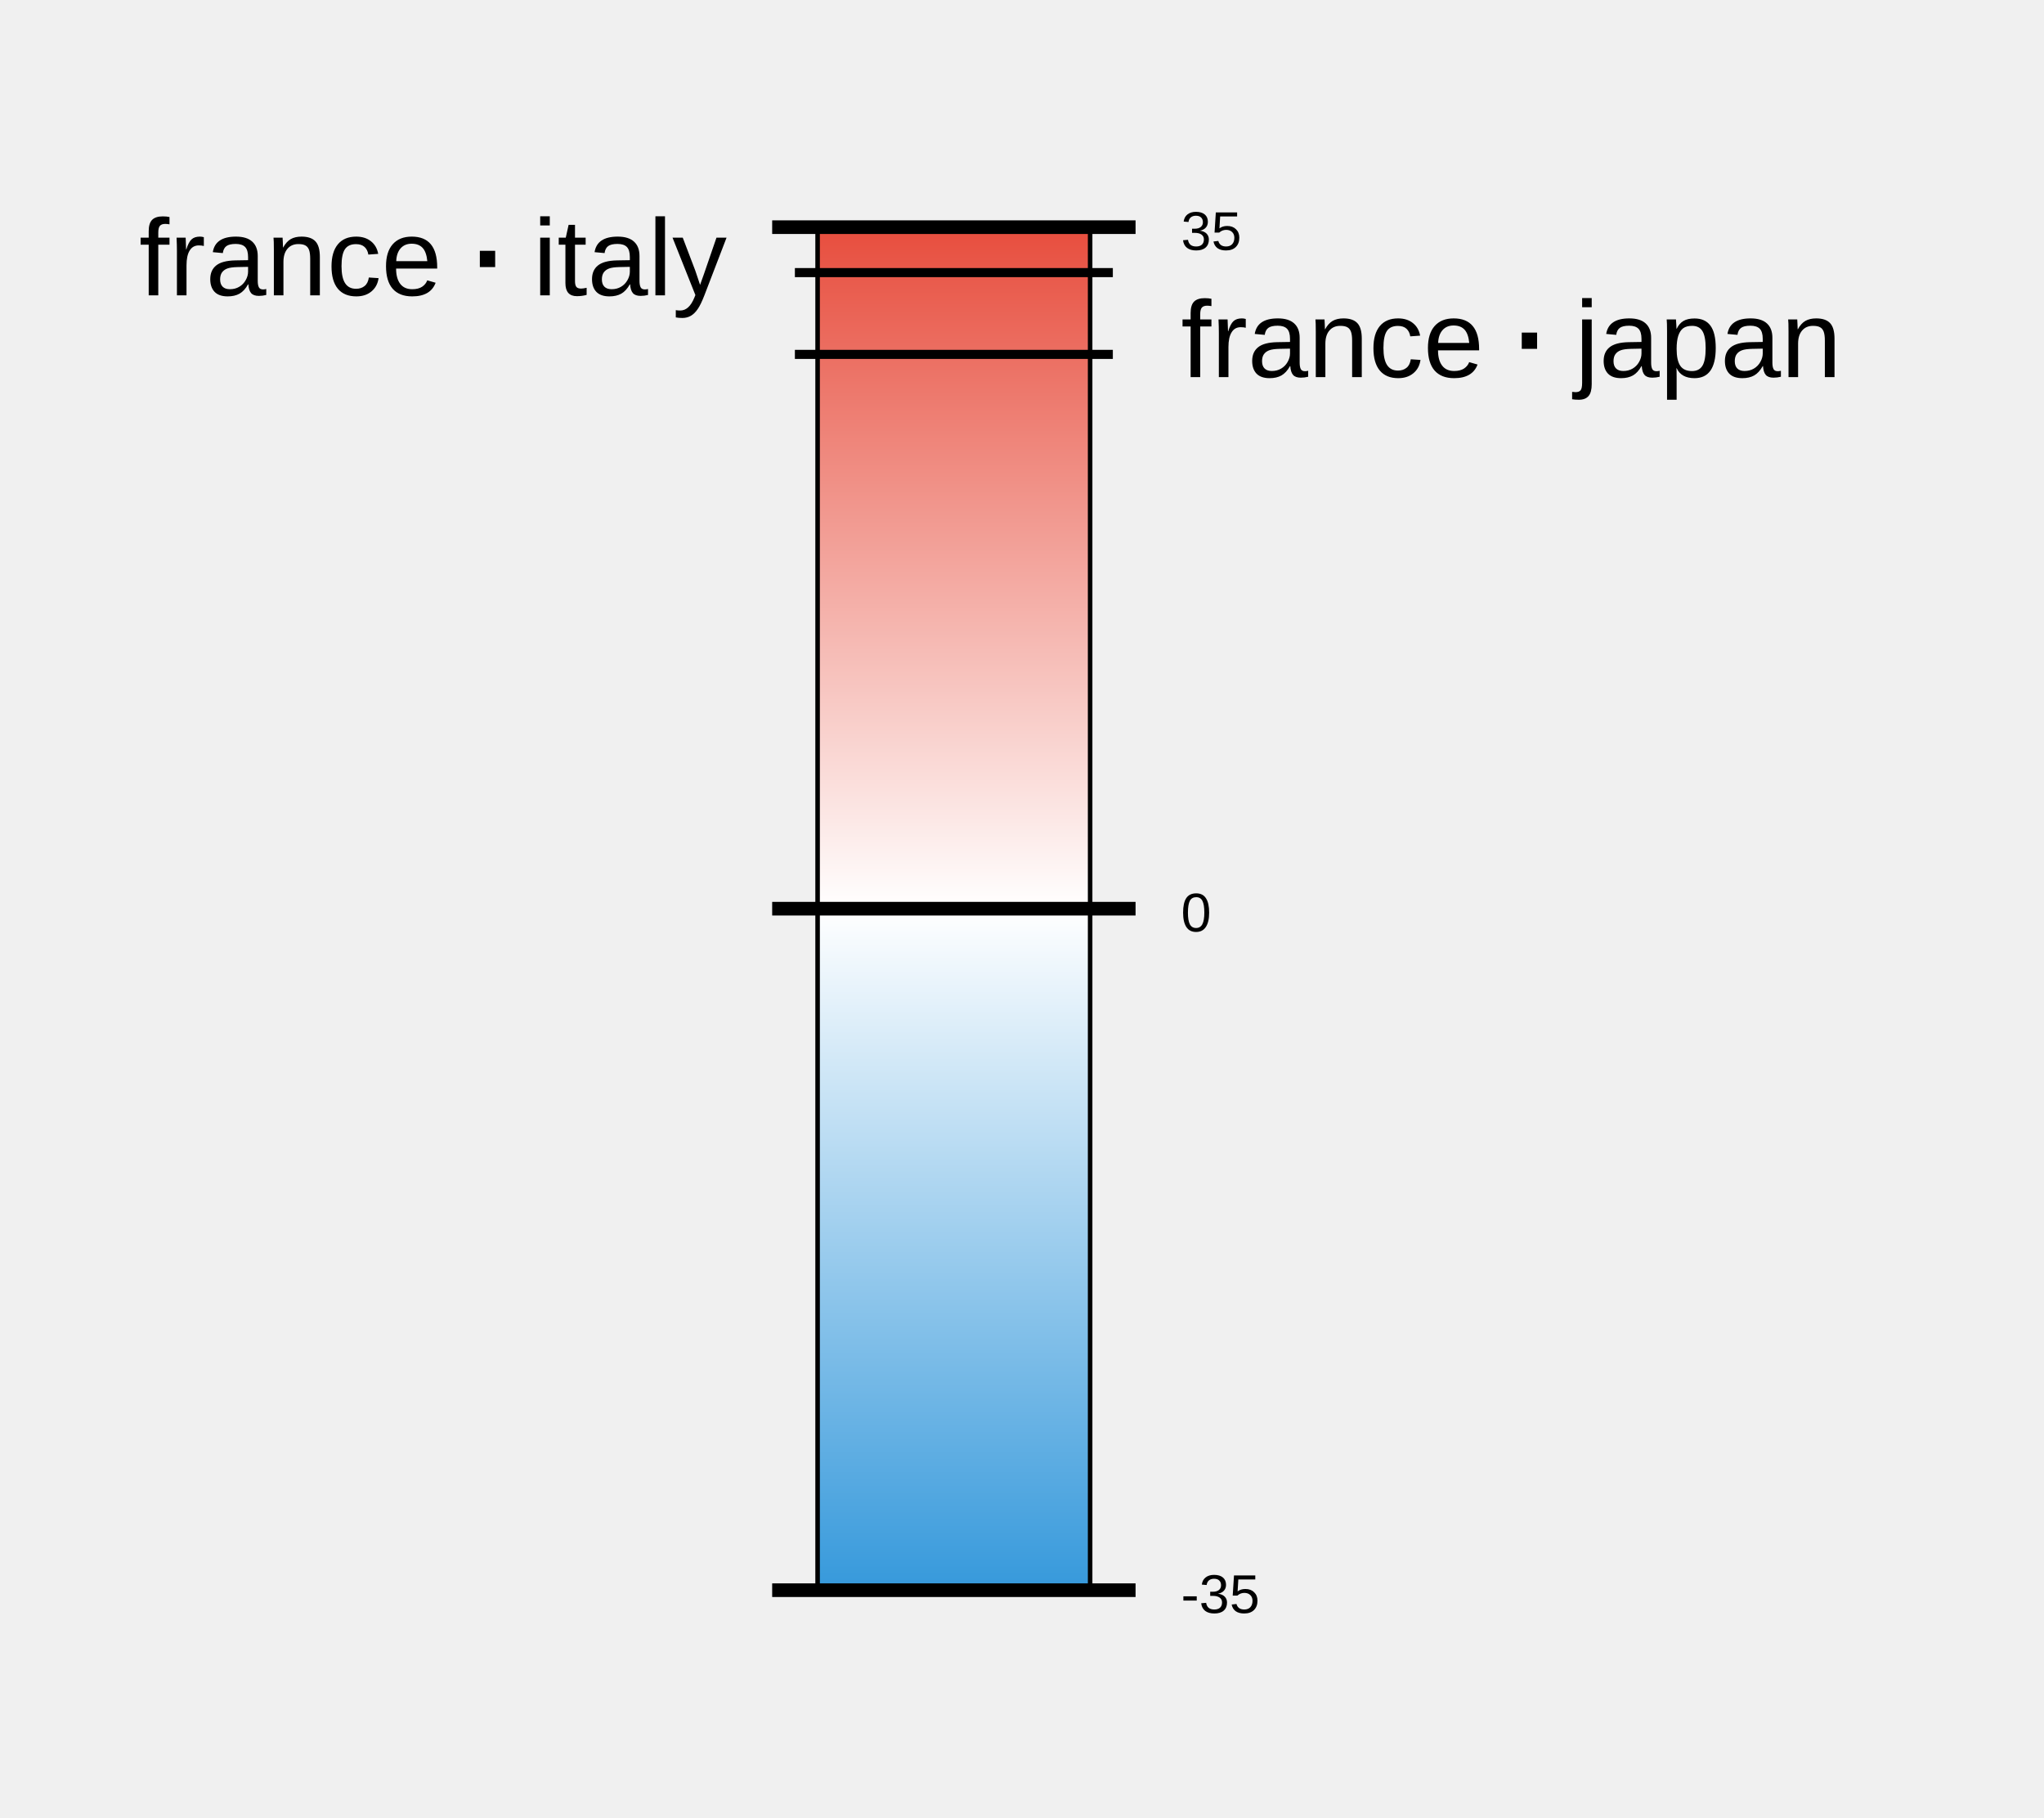
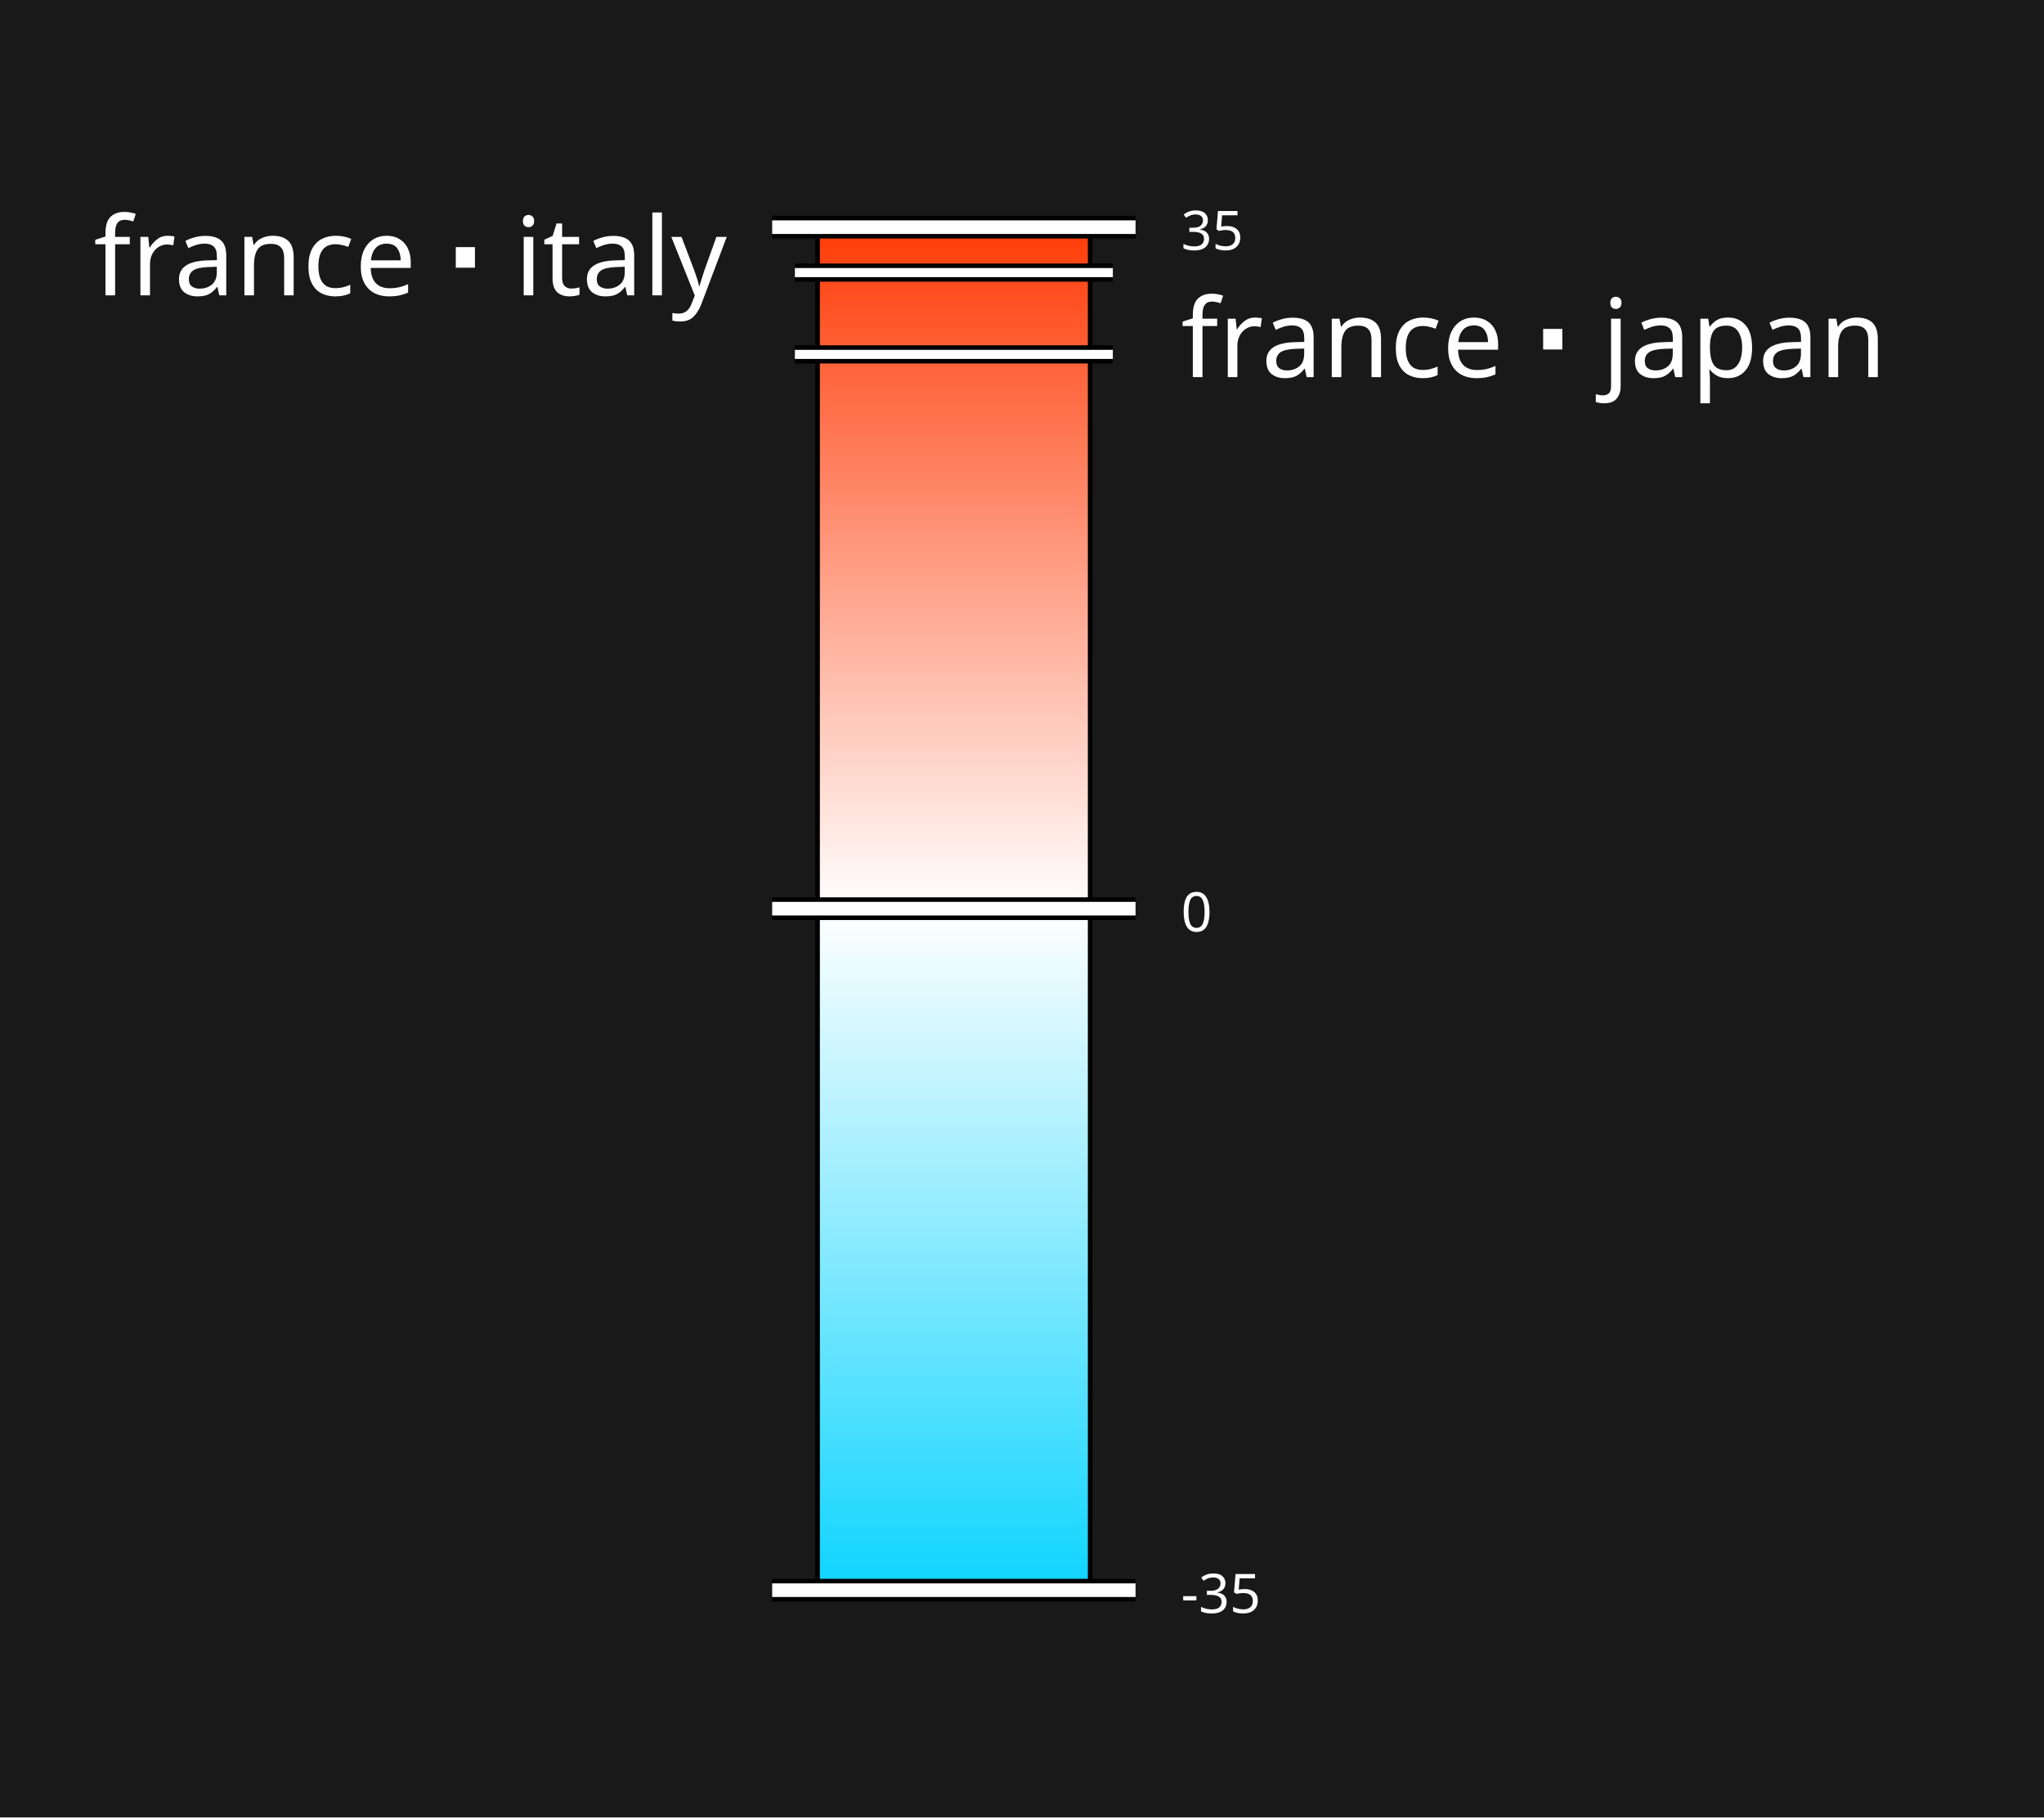
<svg xmlns="http://www.w3.org/2000/svg" width="450" height="400">
  <defs>
    <linearGradient id="verticalGradient" x1="0%" y1="0%" x2="0%" y2="100%">
-       <stop offset="0%" style="stop-color:#e74c3c;stop-opacity:1" />
+       <stop offset="0%" style="stop-color:#FF3A06;stop-opacity:1" />
      <stop offset="50%" style="stop-color:#ffffff;stop-opacity:1" />
-       <stop offset="100%" style="stop-color:#3498db;stop-opacity:1" />
+       <stop offset="100%" style="stop-color:#0CD4FF;stop-opacity:1" />
    </linearGradient>
  </defs>
+   <rect width="450" height="400" fill="#191919" />
  <rect x="180" y="50" width="60" height="300" fill="url(#verticalGradient)" stroke="black" stroke-width="1" />
-   <line x1="170" y1="50" x2="250" y2="50" stroke="black" stroke-width="3" />
-   <text x="260" y="55" text-anchor="start" font-family="Arial, sans-serif" font-size="12" fill="black">35</text>
-   <line x1="170" y1="200" x2="250" y2="200" stroke="black" stroke-width="3" />
-   <text x="260" y="205" text-anchor="start" font-family="Arial, sans-serif" font-size="12" fill="black">0</text>
-   <line x1="170" y1="350" x2="250" y2="350" stroke="black" stroke-width="3" />
-   <text x="260" y="355" text-anchor="start" font-family="Arial, sans-serif" font-size="12" fill="black">-35</text>
-   <line x1="175" y1="60" x2="245" y2="60" stroke="black" stroke-width="2" />
-   <text x="160" y="65" text-anchor="end" font-family="Arial, sans-serif" font-size="24" fill="black">france <tspan font-weight="bold">∙</tspan> italy</text>
-   <line x1="175" y1="78" x2="245" y2="78" stroke="black" stroke-width="2" />
-   <text x="260" y="83" text-anchor="start" font-family="Arial, sans-serif" font-size="24" fill="black">france <tspan font-weight="bold">∙</tspan> japan</text>
+   <line x1="170" y1="50" x2="250" y2="50" stroke="black" stroke-width="5" />
+   <line x1="170" y1="50" x2="250" y2="50" stroke="white" stroke-width="3" />
+   <text x="260" y="55" text-anchor="start" font-family="Source Sans Pro, sans-serif" font-size="12" fill="white">35</text>
+   <line x1="170" y1="200" x2="250" y2="200" stroke="black" stroke-width="5" />
+   <line x1="170" y1="200" x2="250" y2="200" stroke="white" stroke-width="3" />
+   <text x="260" y="205" text-anchor="start" font-family="Source Sans Pro, sans-serif" font-size="12" fill="white">0</text>
+   <line x1="170" y1="350" x2="250" y2="350" stroke="black" stroke-width="5" />
+   <line x1="170" y1="350" x2="250" y2="350" stroke="white" stroke-width="3" />
+   <text x="260" y="355" text-anchor="start" font-family="Source Sans Pro, sans-serif" font-size="12" fill="white">-35</text>
+   <line x1="175" y1="60" x2="245" y2="60" stroke="black" stroke-width="4" />
+   <line x1="175" y1="60" x2="245" y2="60" stroke="white" stroke-width="2" />
+   <text x="160" y="65" text-anchor="end" font-family="Source Sans Pro, sans-serif" font-size="24" fill="white">france <tspan font-weight="bold">∙</tspan> italy</text>
+   <line x1="175" y1="78" x2="245" y2="78" stroke="black" stroke-width="4" />
+   <line x1="175" y1="78" x2="245" y2="78" stroke="white" stroke-width="2" />
+   <text x="260" y="83" text-anchor="start" font-family="Source Sans Pro, sans-serif" font-size="24" fill="white">france <tspan font-weight="bold">∙</tspan> japan</text>
</svg>
